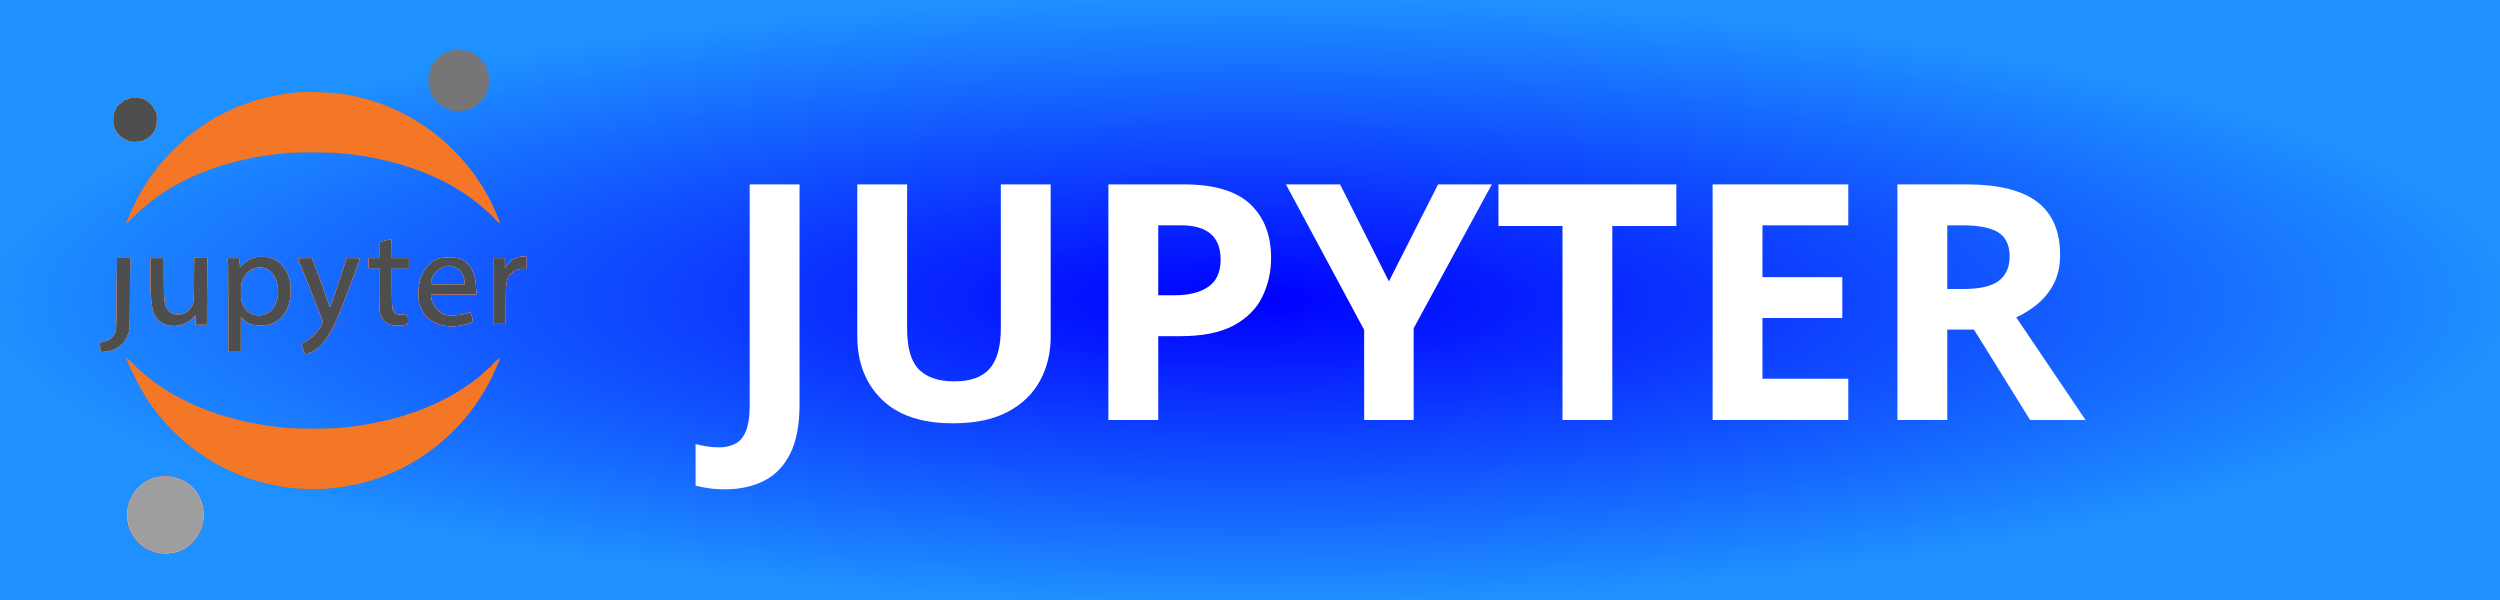
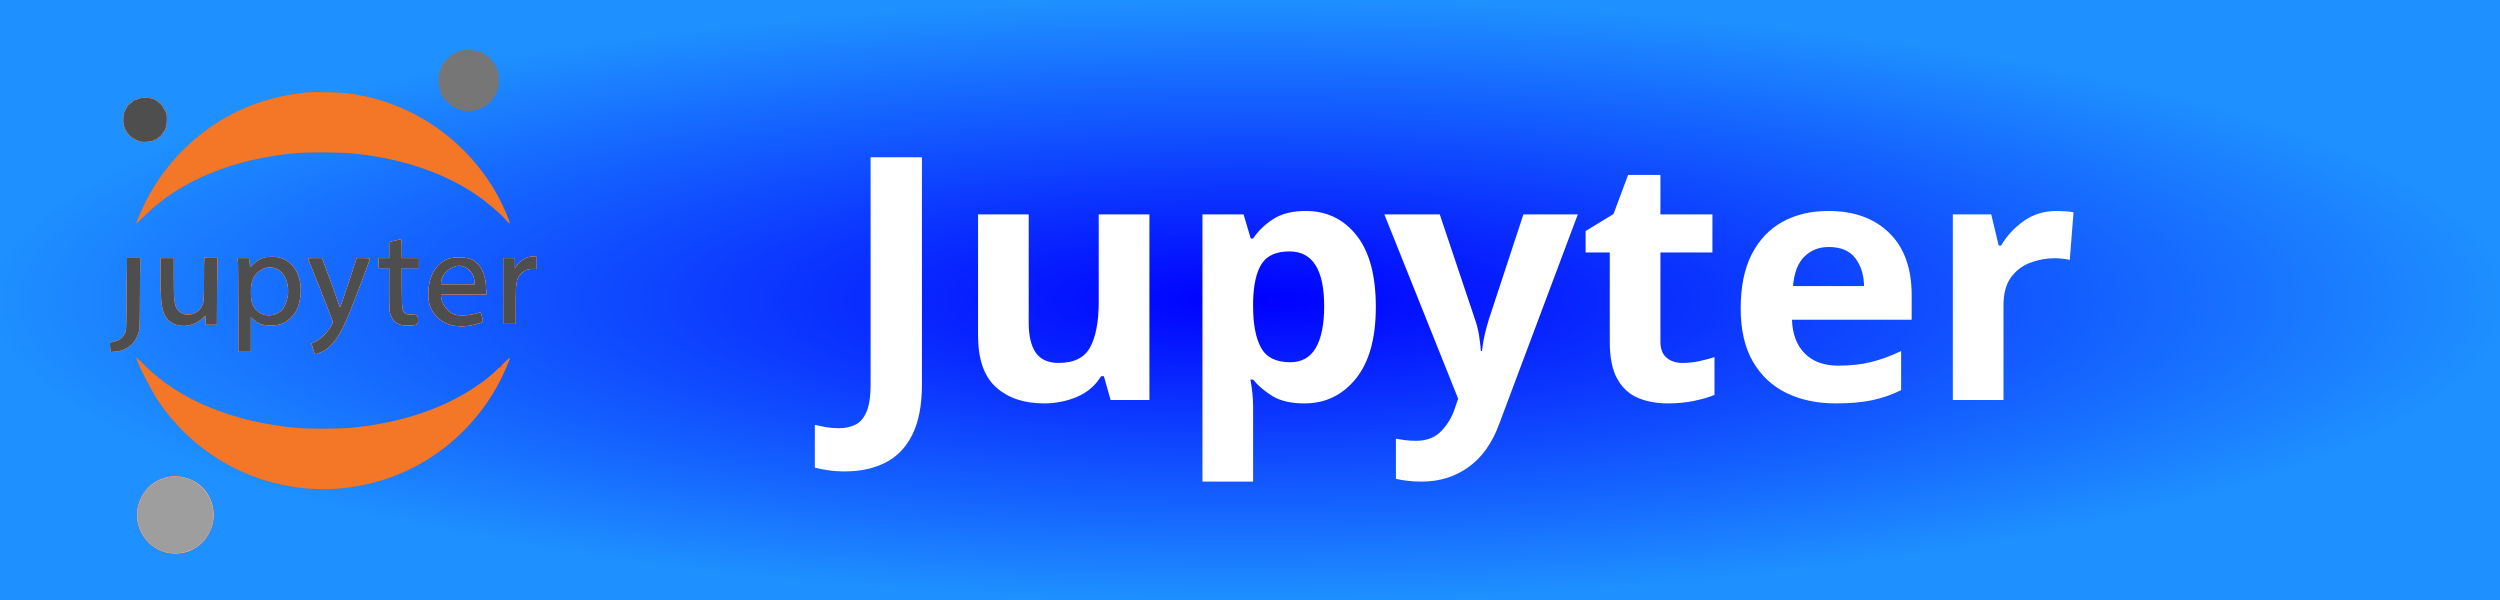
<svg xmlns="http://www.w3.org/2000/svg" width="125" height="30" role="img" aria-label="JUPYTER">
  <defs>
    <radialGradient id="boxFill" cx="50%" cy="50%" r="50%" fx="50%" fy="50%">
      <stop offset="0%" stop-color="#0000FF">
        <animate attributeName="stop-color" values="#1E90FF;#00BFFF;#87CEFA;#4682B4;#0000FF;#1E90FF" dur="4s" repeatCount="indefinite" />
      </stop>
      <stop offset="100%" stop-color="#1E90FF">
        <animate attributeName="stop-color" values="#00BFFF;#87CEFA;#4682B4;#5F9EA0;#1E90FF;#00BFFF" dur="4s" repeatCount="indefinite" />
      </stop>
    </radialGradient>
  </defs>
  <rect x="0" y="0" width="125" height="30" fill="url(#boxFill)" />
-   <g transform="translate(5, 2.5) scale(0.041)">
+   <g transform="translate(5.5, 2.5) scale(0.041)">
    <path fill-rule="evenodd" clip-rule="evenodd" d="M425.004 1.701C415.054 5.249 405.916 14.41 402.518 24.244C401.424 27.408 400.721 32.394 400.701 37.12C400.644 50.4 406.033 60.841 416.71 68.139C435.613 81.059 461.066 73.928 471.073 52.908C473.866 47.042 474.166 45.481 474.15 36.908C474.134 28.742 473.758 26.605 471.47 21.69C467.925 14.075 460.731 6.565 453.794 3.238C446.284 -0.365 432.812 -1.084 425.004 1.701ZM238.668 51.9C181.477 57.726 132.006 80.459 91.797 119.39C72.644 137.934 55.806 160.622 44.272 183.426C39.063 193.725 31.556 211.107 32.083 211.65C32.212 211.782 37.234 207.041 43.243 201.114C85.536 159.392 150.157 132.728 225.668 125.843C243.597 124.208 281.294 124.48 298.96 126.372C356.185 132.5 405.625 149.096 445.233 175.472C458.119 184.054 476.13 199.214 482.614 206.937C485.059 209.849 487.21 211.782 487.393 211.233C487.877 209.78 479.352 189.841 474.004 179.921C436.904 111.093 369.77 63.996 293.668 53.407C279.94 51.497 250.534 50.691 238.668 51.9ZM33.347 59.39C16.077 66 10.256 88.72 22.243 102.725C32.515 114.725 51.153 115.547 61.907 104.473C66.975 99.256 69.007 94.463 69.486 86.606C70.172 75.33 64.819 65.591 55.236 60.677C50.005 57.995 38.724 57.332 33.347 59.39ZM346.918 232.694L340.668 234.256V244.082V253.908H334.168H327.668V259.908V265.908H334.168H340.668L340.69 292.658C340.71 317.389 340.865 319.746 342.745 323.89C346.829 332.894 351.925 335.908 363.063 335.908C373.535 335.908 375.672 334.937 375.654 330.183C375.628 322.954 375.148 322.367 369.58 322.757C361.866 323.297 359.798 322.409 357.625 317.623C355.915 313.856 355.71 310.885 355.69 289.658L355.668 265.908H366.168H376.668V259.908V253.908H366.168H355.668V242.408C355.668 233.815 355.352 230.936 354.418 231.02C353.731 231.082 350.356 231.835 346.918 232.694ZM189.386 252.941C183.94 254.308 180.034 256.53 175.132 261.048L170.826 265.017L170.132 259.463L169.438 253.908H162.422H155.406L156.026 257.658C156.367 259.721 156.651 285.37 156.657 314.658L156.668 367.908H164.168H171.668V346.804V325.701L175.353 328.936C181.362 334.212 186.114 335.861 195.38 335.886C214.064 335.936 227.201 325.043 231.197 306.188C237.33 277.241 223.441 253.432 199.762 252.305C196.135 252.132 191.466 252.418 189.386 252.941ZM505.55 254.701C502.481 256.304 498.813 259.318 496.936 261.778L493.668 266.063V259.986V253.908H486.668H479.668V293.908V333.908H487.168H494.668V310.957C494.668 284.023 495.408 279.311 500.526 273.639C504.878 268.816 509.019 266.908 515.136 266.908H519.668V259.408V251.908H515.282C512.424 251.908 509.034 252.881 505.55 254.701ZM20.475 297.158C20.179 339.813 20.091 341.573 18.045 345.998C15.661 351.152 11.424 354.279 4.81 355.765C2.446 356.296 0.333 356.909 0.115 357.128C-0.104 357.347 -0 359.918 0.347 362.841L0.976 368.157L7.197 367.658C11.659 367.3 15.195 366.212 19.697 363.812C26.71 360.074 30.367 355.754 33.885 347.053C36.124 341.515 36.173 340.569 36.466 297.158L36.765 252.908H28.773H20.782L20.475 297.158ZM114.668 280.251C114.668 306.944 114.613 307.698 112.341 312.001C111.062 314.425 108.098 317.758 105.755 319.408C102.106 321.978 100.587 322.408 95.155 322.408C87.626 322.408 84.477 320.541 80.668 313.819C78.194 309.453 78.165 309.125 77.836 281.658L77.503 253.908H69.586H61.668L61.686 276.158C61.696 288.396 62.119 302.36 62.628 307.191C64.683 326.726 73.754 336.227 90.358 336.237C96.431 336.241 98.558 335.744 104.047 333.042C107.62 331.283 111.647 328.533 112.995 326.931C114.343 325.329 115.721 324.294 116.057 324.63C116.393 324.966 116.668 327.416 116.668 330.075V334.908H123.46H130.253L130.519 293.908L130.785 252.908H122.726H114.668V280.251ZM411.97 254.955C401.495 259.094 392.609 270.205 389.614 282.908C388.901 285.933 388.321 292.683 388.325 297.908C388.336 309.854 390.743 316.64 397.649 324.197C406.504 333.885 417.2 337.654 432.735 336.559C441.43 335.947 454.668 332.557 454.668 330.944C454.668 328.683 452.246 319.908 451.622 319.908C451.236 319.908 448.95 320.615 446.544 321.479C444.137 322.343 438.115 323.302 433.161 323.611C425.253 324.104 423.51 323.896 418.874 321.901C410.178 318.161 403.668 309.015 403.668 300.542V297.908H431.284H458.901L458.441 288.158C457.693 272.29 451.794 261.152 441.213 255.628C435.184 252.48 419.166 252.112 411.97 254.955ZM241.668 254.402C241.668 254.674 248.418 271.777 256.668 292.408C264.918 313.039 271.664 330.704 271.659 331.664C271.627 337.505 258.529 352.313 250.093 356.044C246.771 357.514 245.679 358.494 246.11 359.617C246.437 360.469 247.209 363.171 247.826 365.622C248.443 368.073 249.554 370.311 250.293 370.594C253.092 371.668 264.433 365.16 270.499 358.999C279.976 349.374 286.107 336.535 305.389 285.936C311.158 270.796 316.27 257.396 316.749 256.158C317.608 253.934 317.521 253.908 309.21 253.908H300.802L290.985 283.872C285.586 300.352 280.913 313.852 280.601 313.872C280.289 313.892 279.227 311.321 278.241 308.158C276.809 303.562 262.021 262.899 259.148 255.658C258.564 254.185 257.123 253.908 250.061 253.908C245.445 253.908 241.668 254.13 241.668 254.402ZM435.52 266.192C440.614 269.563 443.872 274.974 444.454 281.033L444.922 285.908H424.295H403.668L403.69 283.658C403.719 280.658 407.257 272.991 409.98 270.026C411.183 268.715 414.418 266.557 417.168 265.229C423.523 262.16 429.937 262.497 435.52 266.192ZM203.239 266.801C217.094 273.094 221.827 297.156 212.34 313.082C206.874 322.259 195.348 326.301 185.886 322.359C180.156 319.972 174.824 314.174 173.138 308.494C171.247 302.128 171.251 288.674 173.145 282.296C177.125 268.895 191.525 261.481 203.239 266.801ZM33.29 379.158C37.41 390.066 51.243 416.585 58.457 427.408C95.28 482.648 153.158 520.496 218.168 531.848C263.52 539.767 309.175 534.799 352.168 517.265C409.901 493.719 457.81 446.439 482.69 388.454C485.428 382.074 487.668 376.324 487.668 375.678C487.668 375.032 482.831 379.304 476.918 385.173C464.544 397.455 458.527 402.318 443.025 412.568C403.406 438.764 350.698 455.699 292.668 460.875C277.93 462.19 241.385 462.202 227.168 460.896C150.023 453.813 84.283 426.708 42.39 384.71C37.013 379.319 32.404 374.908 32.148 374.908C31.893 374.908 32.407 376.821 33.29 379.158ZM67.919 521.453C43.747 527.962 28.858 552.144 34.005 576.534C38.725 598.9 57.062 613.908 79.668 613.908C114.965 613.908 137.092 577.01 121.037 544.92C111.602 526.06 88.581 515.889 67.919 521.453Z" fill="#767677" />
    <path fill-rule="evenodd" clip-rule="evenodd" d="M238.668 51.9C181.477 57.726 132.006 80.459 91.797 119.39C72.644 137.934 55.806 160.622 44.272 183.426C39.063 193.725 31.556 211.107 32.083 211.65C32.212 211.782 37.234 207.041 43.243 201.114C85.536 159.392 150.157 132.728 225.668 125.843C243.597 124.208 281.294 124.48 298.96 126.372C356.185 132.5 405.625 149.096 445.233 175.472C458.119 184.054 476.13 199.214 482.614 206.937C485.059 209.849 487.21 211.782 487.393 211.233C487.877 209.78 479.352 189.841 474.004 179.921C436.904 111.093 369.77 63.996 293.668 53.407C279.94 51.497 250.534 50.691 238.668 51.9ZM35.125 59.515C33.659 60.275 32.123 60.689 31.71 60.434C31.298 60.179 29.207 61.531 27.064 63.439C24.921 65.346 22.884 66.907 22.537 66.907C22.19 66.908 20.626 69.44 19.06 72.534C16.649 77.299 16.227 79.302 16.298 85.636C16.357 90.864 16.801 93.378 17.775 93.995C18.541 94.48 18.819 94.884 18.392 94.893C17.138 94.917 20.702 101.096 23.699 104.093C27.775 108.169 35.102 111.728 39.926 111.976C45.504 112.262 53.668 110.931 53.668 109.735C53.668 109.215 54.114 109.066 54.66 109.403C55.205 109.74 56.78 108.887 58.16 107.507C59.539 106.128 60.668 105.304 60.668 105.676C60.668 106.048 61.446 105.24 62.396 103.881C63.347 102.521 64.791 100.628 65.605 99.674C68.015 96.851 69.474 90.345 69.312 83.147C69.183 77.399 68.74 75.856 66.296 72.658C64.72 70.596 63.79 68.908 64.229 68.908C64.911 68.908 63.128 67.198 56.977 61.954C52.88 58.462 39.939 57.017 35.125 59.515ZM346.918 232.694L340.668 234.256V244.082V253.908H334.168H327.668V259.908V265.908H334.168H340.668L340.69 292.658C340.71 317.389 340.865 319.746 342.745 323.89C346.829 332.894 351.925 335.908 363.063 335.908C373.191 335.908 375.672 334.879 375.654 330.683C375.624 323.504 375.059 322.908 368.274 322.908C360.882 322.908 358.15 321.306 356.712 316.129C356.139 314.062 355.677 302.071 355.674 289.158L355.668 265.908H366.168H376.668V259.908V253.908H366.168H355.668V242.408C355.668 233.815 355.352 230.936 354.418 231.02C353.731 231.082 350.356 231.835 346.918 232.694ZM189.386 252.941C183.94 254.308 180.034 256.53 175.132 261.048L170.826 265.017L170.132 259.463L169.438 253.908H162.422H155.406L156.026 257.658C156.367 259.721 156.651 285.37 156.657 314.658L156.668 367.908H164.168H171.668V346.721V325.534L174.418 328.062C180.65 333.791 184.568 335.312 194.131 335.716C205.131 336.181 212.025 333.987 219.081 327.776C227.166 320.659 231.197 311.542 232.318 297.839C234.398 272.393 220.75 253.304 199.762 252.305C196.135 252.132 191.466 252.418 189.386 252.941ZM505.828 254.516C502.609 256.12 499.263 258.869 497.132 261.659L493.668 266.196V260.052V253.908H486.668H479.668V293.908V333.908H487.168H494.668V310.957C494.668 284.023 495.408 279.311 500.526 273.639C504.878 268.816 509.019 266.908 515.136 266.908H519.668V259.408V251.908H515.364C512.731 251.908 509.03 252.92 505.828 254.516ZM20.475 297.158C20.179 339.813 20.091 341.573 18.045 345.998C15.661 351.152 11.424 354.279 4.81 355.765C2.446 356.296 0.333 356.909 0.115 357.128C-0.104 357.347 -0 359.918 0.347 362.841L0.976 368.157L7.197 367.658C11.659 367.3 15.195 366.212 19.697 363.812C26.71 360.074 30.367 355.754 33.885 347.053C36.124 341.515 36.173 340.569 36.466 297.158L36.765 252.908H28.773H20.782L20.475 297.158ZM115.335 253.575C114.968 253.941 114.668 266.106 114.668 280.607C114.668 302.142 114.384 307.651 113.12 310.676C107.637 323.8 90.311 327.173 82.305 316.676C78.433 311.6 77.668 305.263 77.668 278.272V253.908H69.668H61.668L61.695 275.658C61.74 311.341 63.573 321.613 71.269 329.305C78.998 337.029 92.805 338.577 104.153 332.99C107.668 331.259 111.668 328.508 113.042 326.876C114.415 325.243 115.793 323.908 116.103 323.908C116.414 323.908 116.668 326.383 116.668 329.408V334.908H123.46H130.253L130.519 293.908L130.785 252.908H123.393C119.328 252.908 115.701 253.208 115.335 253.575ZM411.97 254.955C397.273 260.762 388.661 275.978 388.325 296.735C388.131 308.663 390.582 316.057 397.256 323.687C408.861 336.953 427.787 340.4 449.918 333.276C455.247 331.561 455.096 331.916 453.481 324.917C452.434 320.383 452.049 319.852 450.231 320.438C439.576 323.876 427.395 324.793 420.284 322.692C411.982 320.239 403.668 309.156 403.668 300.542V297.908H431.302H458.935L458.426 288.158C457.591 272.171 451.748 261.127 441.213 255.628C435.184 252.48 419.166 252.112 411.97 254.955ZM242.134 255.802C242.465 256.844 249.246 273.828 257.202 293.544C265.158 313.259 271.664 330.294 271.659 331.399C271.63 337.427 258.747 352.216 250.25 355.975L245.831 357.929L247.574 364.11C248.533 367.51 249.852 370.469 250.506 370.687C251.16 370.905 254.567 369.74 258.077 368.097C271.101 362.003 280.302 349.06 292.004 320.371C298.891 303.49 316.668 256.445 316.668 255.103C316.668 254.278 314.235 253.908 308.802 253.908H300.935L291.052 283.872C285.616 300.351 280.913 313.851 280.601 313.872C280.289 313.892 279.23 311.321 278.248 308.158C276.681 303.111 268.64 280.932 261.028 260.658L258.493 253.908H250.013C242.146 253.908 241.577 254.045 242.134 255.802ZM433.693 265.158C439.622 268.157 443.803 274.259 444.435 280.838L444.922 285.908H424.295H403.668V283.376C403.668 276.792 409.639 268.762 417.127 265.275C423.463 262.324 428.027 262.292 433.693 265.158ZM203.239 266.801C216.71 272.919 221.609 295.195 213.159 311.908C210.395 317.376 208.475 319.189 202.65 321.831C190.886 327.167 176.791 320.798 173.138 308.494C171.247 302.128 171.251 288.674 173.145 282.296C177.152 268.805 191.447 261.445 203.239 266.801ZM33.29 379.158C37.41 390.066 51.243 416.585 58.457 427.408C95.28 482.648 153.158 520.496 218.168 531.848C263.52 539.767 309.175 534.799 352.168 517.265C409.901 493.719 457.81 446.439 482.69 388.454C485.428 382.074 487.668 376.324 487.668 375.678C487.668 375.032 482.831 379.304 476.918 385.173C464.544 397.455 458.527 402.318 443.025 412.568C403.406 438.764 350.698 455.699 292.668 460.875C277.93 462.19 241.385 462.202 227.168 460.896C150.023 453.813 84.283 426.708 42.39 384.71C37.013 379.319 32.404 374.908 32.148 374.908C31.893 374.908 32.407 376.821 33.29 379.158ZM67.933 521.45C59.569 523.702 52.602 527.762 46.679 533.833C28.372 552.6 28.55 581.985 47.083 600.48C58.97 612.342 75.528 616.699 92.208 612.356C114.58 606.53 129.607 582.931 125.764 559.658C122.597 540.478 109.761 526.293 91.198 521.458C83.94 519.567 74.933 519.564 67.933 521.45Z" fill="#F37726" />
    <path fill-rule="evenodd" clip-rule="evenodd" d="M35.125 59.515C33.659 60.275 32.123 60.689 31.71 60.434C31.298 60.179 29.207 61.531 27.064 63.439C24.921 65.346 22.884 66.907 22.537 66.907C22.19 66.908 20.626 69.44 19.06 72.534C16.649 77.299 16.227 79.302 16.298 85.636C16.357 90.864 16.801 93.378 17.775 93.995C18.541 94.48 18.819 94.884 18.392 94.893C17.138 94.917 20.702 101.096 23.699 104.093C27.775 108.169 35.102 111.728 39.926 111.976C45.504 112.262 53.668 110.931 53.668 109.735C53.668 109.215 54.114 109.066 54.66 109.403C55.205 109.74 56.78 108.887 58.16 107.507C59.539 106.128 60.668 105.304 60.668 105.676C60.668 106.048 61.446 105.24 62.396 103.881C63.347 102.521 64.791 100.628 65.605 99.674C68.015 96.851 69.474 90.345 69.312 83.147C69.183 77.399 68.74 75.856 66.296 72.658C64.72 70.596 63.79 68.908 64.229 68.908C64.911 68.908 63.128 67.198 56.977 61.954C52.88 58.462 39.939 57.017 35.125 59.515ZM346.918 232.694L340.668 234.256V244.082V253.908H334.168H327.668V259.908V265.908H334.168H340.668L340.69 292.658C340.71 317.389 340.865 319.746 342.745 323.89C346.829 332.894 351.925 335.908 363.063 335.908C373.191 335.908 375.672 334.879 375.654 330.683C375.624 323.504 375.059 322.908 368.274 322.908C360.882 322.908 358.15 321.306 356.712 316.129C356.139 314.062 355.677 302.071 355.674 289.158L355.668 265.908H366.168H376.668V259.908V253.908H366.168H355.668V242.408C355.668 233.815 355.352 230.936 354.418 231.02C353.731 231.082 350.356 231.835 346.918 232.694ZM189.386 252.941C183.94 254.308 180.034 256.53 175.132 261.048L170.826 265.017L170.132 259.463L169.438 253.908H162.422H155.406L156.026 257.658C156.367 259.721 156.651 285.37 156.657 314.658L156.668 367.908H164.168H171.668V346.721V325.534L174.418 328.062C180.65 333.791 184.568 335.312 194.131 335.716C205.131 336.181 212.025 333.987 219.081 327.776C227.166 320.659 231.197 311.542 232.318 297.839C234.398 272.393 220.75 253.304 199.762 252.305C196.135 252.132 191.466 252.418 189.386 252.941ZM505.828 254.516C502.609 256.12 499.263 258.869 497.132 261.659L493.668 266.196V260.052V253.908H486.668H479.668V293.908V333.908H487.168H494.668V310.957C494.668 284.023 495.408 279.311 500.526 273.639C504.878 268.816 509.019 266.908 515.136 266.908H519.668V259.408V251.908H515.364C512.731 251.908 509.03 252.92 505.828 254.516ZM20.475 297.158C20.179 339.813 20.091 341.573 18.045 345.998C15.661 351.152 11.424 354.279 4.81 355.765C2.446 356.296 0.333 356.909 0.115 357.128C-0.104 357.347 -0 359.918 0.347 362.841L0.976 368.157L7.197 367.658C11.659 367.3 15.195 366.212 19.697 363.812C26.71 360.074 30.367 355.754 33.885 347.053C36.124 341.515 36.173 340.569 36.466 297.158L36.765 252.908H28.773H20.782L20.475 297.158ZM115.335 253.575C114.968 253.941 114.668 266.106 114.668 280.607C114.668 302.142 114.384 307.651 113.12 310.676C107.637 323.8 90.311 327.173 82.305 316.676C78.433 311.6 77.668 305.263 77.668 278.272V253.908H69.668H61.668L61.695 275.658C61.74 311.341 63.573 321.613 71.269 329.305C78.998 337.029 92.805 338.577 104.153 332.99C107.668 331.259 111.668 328.508 113.042 326.876C114.415 325.243 115.793 323.908 116.103 323.908C116.414 323.908 116.668 326.383 116.668 329.408V334.908H123.46H130.253L130.519 293.908L130.785 252.908H123.393C119.328 252.908 115.701 253.208 115.335 253.575ZM411.97 254.955C397.273 260.762 388.661 275.978 388.325 296.735C388.131 308.663 390.582 316.057 397.256 323.687C408.861 336.953 427.787 340.4 449.918 333.276C455.247 331.561 455.096 331.916 453.481 324.917C452.434 320.383 452.049 319.852 450.231 320.438C439.576 323.876 427.395 324.793 420.284 322.692C411.982 320.239 403.668 309.156 403.668 300.542V297.908H431.302H458.935L458.426 288.158C457.591 272.171 451.748 261.127 441.213 255.628C435.184 252.48 419.166 252.112 411.97 254.955ZM242.134 255.802C242.465 256.844 249.246 273.828 257.202 293.544C265.158 313.259 271.664 330.294 271.659 331.399C271.63 337.427 258.747 352.216 250.25 355.975L245.831 357.929L247.574 364.11C248.533 367.51 249.852 370.469 250.506 370.687C251.16 370.905 254.567 369.74 258.077 368.097C271.101 362.003 280.302 349.06 292.004 320.371C298.891 303.49 316.668 256.445 316.668 255.103C316.668 254.278 314.235 253.908 308.802 253.908H300.935L291.052 283.872C285.616 300.351 280.913 313.851 280.601 313.872C280.289 313.892 279.23 311.321 278.248 308.158C276.681 303.111 268.64 280.932 261.028 260.658L258.493 253.908H250.013C242.146 253.908 241.577 254.045 242.134 255.802ZM433.693 265.158C439.622 268.157 443.803 274.259 444.435 280.838L444.922 285.908H424.295H403.668V283.376C403.668 276.792 409.639 268.762 417.127 265.275C423.463 262.324 428.027 262.292 433.693 265.158ZM203.239 266.801C216.71 272.919 221.609 295.195 213.159 311.908C210.395 317.376 208.475 319.189 202.65 321.831C190.886 327.167 176.791 320.798 173.138 308.494C171.247 302.128 171.251 288.674 173.145 282.296C177.152 268.805 191.447 261.445 203.239 266.801ZM475.54 386.658C474.297 388.244 474.332 388.279 475.918 387.036C477.584 385.729 478.113 384.908 477.29 384.908C477.083 384.908 476.295 385.696 475.54 386.658ZM67.933 521.45C59.569 523.702 52.602 527.762 46.679 533.833C28.372 552.6 28.55 581.985 47.083 600.48C58.97 612.342 75.528 616.699 92.208 612.356C114.58 606.53 129.607 582.931 125.764 559.658C122.597 540.478 109.761 526.293 91.198 521.458C83.94 519.567 74.933 519.564 67.933 521.45Z" fill="#FF5500" />
    <path fill-rule="evenodd" clip-rule="evenodd" d="M35.125 59.515C33.659 60.275 32.123 60.689 31.71 60.434C31.298 60.179 29.207 61.531 27.064 63.439C24.921 65.346 22.884 66.907 22.537 66.907C22.19 66.908 20.626 69.44 19.06 72.534C16.649 77.299 16.227 79.302 16.298 85.636C16.357 90.864 16.801 93.378 17.775 93.995C18.541 94.48 18.819 94.884 18.392 94.893C17.138 94.917 20.702 101.096 23.699 104.093C27.775 108.169 35.102 111.728 39.926 111.976C45.504 112.262 53.668 110.931 53.668 109.735C53.668 109.215 54.114 109.066 54.66 109.403C55.205 109.74 56.78 108.887 58.16 107.507C59.539 106.128 60.668 105.304 60.668 105.676C60.668 106.048 61.446 105.24 62.396 103.881C63.347 102.521 64.791 100.628 65.605 99.674C68.015 96.851 69.474 90.345 69.312 83.147C69.183 77.399 68.74 75.856 66.296 72.658C64.72 70.596 63.79 68.908 64.229 68.908C64.911 68.908 63.128 67.198 56.977 61.954C52.88 58.462 39.939 57.017 35.125 59.515ZM346.918 232.694L340.668 234.256V244.082V253.908H334.168H327.668V259.908V265.908H334.168H340.668L340.69 292.658C340.71 317.389 340.865 319.746 342.745 323.89C346.829 332.894 351.925 335.908 363.063 335.908C373.191 335.908 375.672 334.879 375.654 330.683C375.624 323.504 375.059 322.908 368.274 322.908C360.882 322.908 358.15 321.306 356.712 316.129C356.139 314.062 355.677 302.071 355.674 289.158L355.668 265.908H366.168H376.668V259.908V253.908H366.168H355.668V242.408C355.668 233.815 355.352 230.936 354.418 231.02C353.731 231.082 350.356 231.835 346.918 232.694ZM189.386 252.941C183.94 254.308 180.034 256.53 175.132 261.048L170.826 265.017L170.132 259.463L169.438 253.908H162.422H155.406L156.026 257.658C156.367 259.721 156.651 285.37 156.657 314.658L156.668 367.908H164.168H171.668V346.721V325.534L174.418 328.062C180.65 333.791 184.568 335.312 194.131 335.716C205.131 336.181 212.025 333.987 219.081 327.776C227.166 320.659 231.197 311.542 232.318 297.839C234.398 272.393 220.75 253.304 199.762 252.305C196.135 252.132 191.466 252.418 189.386 252.941ZM505.828 254.516C502.609 256.12 499.263 258.869 497.132 261.659L493.668 266.196V260.052V253.908H486.668H479.668V293.908V333.908H487.168H494.668V310.957C494.668 284.023 495.408 279.311 500.526 273.639C504.878 268.816 509.019 266.908 515.136 266.908H519.668V259.408V251.908H515.364C512.731 251.908 509.03 252.92 505.828 254.516ZM20.475 297.158C20.179 339.813 20.091 341.573 18.045 345.998C15.661 351.152 11.424 354.279 4.81 355.765C2.446 356.296 0.333 356.909 0.115 357.128C-0.104 357.347 -0 359.918 0.347 362.841L0.976 368.157L7.197 367.658C11.659 367.3 15.195 366.212 19.697 363.812C26.71 360.074 30.367 355.754 33.885 347.053C36.124 341.515 36.173 340.569 36.466 297.158L36.765 252.908H28.773H20.782L20.475 297.158ZM115.335 253.575C114.968 253.941 114.668 266.106 114.668 280.607C114.668 302.142 114.384 307.651 113.12 310.676C107.637 323.8 90.311 327.173 82.305 316.676C78.433 311.6 77.668 305.263 77.668 278.272V253.908H69.668H61.668L61.695 275.658C61.74 311.341 63.573 321.613 71.269 329.305C78.998 337.029 92.805 338.577 104.153 332.99C107.668 331.259 111.668 328.508 113.042 326.876C114.415 325.243 115.793 323.908 116.103 323.908C116.414 323.908 116.668 326.383 116.668 329.408V334.908H123.46H130.253L130.519 293.908L130.785 252.908H123.393C119.328 252.908 115.701 253.208 115.335 253.575ZM411.97 254.955C397.273 260.762 388.661 275.978 388.325 296.735C388.131 308.663 390.582 316.057 397.256 323.687C408.861 336.953 427.787 340.4 449.918 333.276C455.247 331.561 455.096 331.916 453.481 324.917C452.434 320.383 452.049 319.852 450.231 320.438C439.576 323.876 427.395 324.793 420.284 322.692C411.982 320.239 403.668 309.156 403.668 300.542V297.908H431.302H458.935L458.426 288.158C457.591 272.171 451.748 261.127 441.213 255.628C435.184 252.48 419.166 252.112 411.97 254.955ZM242.134 255.802C242.465 256.844 249.246 273.828 257.202 293.544C265.158 313.259 271.664 330.294 271.659 331.399C271.63 337.427 258.747 352.216 250.25 355.975L245.831 357.929L247.574 364.11C248.533 367.51 249.852 370.469 250.506 370.687C251.16 370.905 254.567 369.74 258.077 368.097C271.101 362.003 280.302 349.06 292.004 320.371C298.891 303.49 316.668 256.445 316.668 255.103C316.668 254.278 314.235 253.908 308.802 253.908H300.935L291.052 283.872C285.616 300.351 280.913 313.851 280.601 313.872C280.289 313.892 279.23 311.321 278.248 308.158C276.681 303.111 268.64 280.932 261.028 260.658L258.493 253.908H250.013C242.146 253.908 241.577 254.045 242.134 255.802ZM433.693 265.158C439.622 268.157 443.803 274.259 444.435 280.838L444.922 285.908H424.295H403.668V283.376C403.668 276.792 409.639 268.762 417.127 265.275C423.463 262.324 428.027 262.292 433.693 265.158ZM203.239 266.801C216.71 272.919 221.609 295.195 213.159 311.908C210.395 317.376 208.475 319.189 202.65 321.831C190.886 327.167 176.791 320.798 173.138 308.494C171.247 302.128 171.251 288.674 173.145 282.296C177.152 268.805 191.447 261.445 203.239 266.801ZM475.54 386.658C474.297 388.244 474.332 388.279 475.918 387.036C477.584 385.729 478.113 384.908 477.29 384.908C477.083 384.908 476.295 385.696 475.54 386.658ZM67.933 521.45C59.569 523.702 52.602 527.762 46.679 533.833C28.372 552.6 28.55 581.985 47.083 600.48C58.97 612.342 75.528 616.699 92.208 612.356C114.58 606.53 129.607 582.931 125.764 559.658C122.597 540.478 109.761 526.293 91.198 521.458C83.94 519.567 74.933 519.564 67.933 521.45Z" fill="#FF0000" />
    <path fill-rule="evenodd" clip-rule="evenodd" d="M35.125 59.515C33.659 60.275 32.123 60.689 31.71 60.434C31.298 60.179 29.207 61.531 27.064 63.439C24.921 65.346 22.884 66.907 22.537 66.907C22.19 66.908 20.626 69.44 19.06 72.534C16.649 77.299 16.227 79.302 16.298 85.636C16.357 90.864 16.801 93.378 17.775 93.995C18.541 94.48 18.819 94.884 18.392 94.893C17.138 94.917 20.702 101.096 23.699 104.093C27.775 108.169 35.102 111.728 39.926 111.976C45.504 112.262 53.668 110.931 53.668 109.735C53.668 109.215 54.114 109.066 54.66 109.403C55.205 109.74 56.78 108.887 58.16 107.507C59.539 106.128 60.668 105.304 60.668 105.676C60.668 106.048 61.446 105.24 62.396 103.881C63.347 102.521 64.791 100.628 65.605 99.674C68.015 96.851 69.474 90.345 69.312 83.147C69.183 77.399 68.74 75.856 66.296 72.658C64.72 70.596 63.79 68.908 64.229 68.908C64.911 68.908 63.128 67.198 56.977 61.954C52.88 58.462 39.939 57.017 35.125 59.515ZM346.918 232.694L340.668 234.256V244.082V253.908H334.168H327.668V259.908V265.908H334.168H340.668L340.69 292.658C340.71 317.389 340.865 319.746 342.745 323.89C346.829 332.894 351.925 335.908 363.063 335.908C373.191 335.908 375.672 334.879 375.654 330.683C375.624 323.504 375.059 322.908 368.274 322.908C360.882 322.908 358.15 321.306 356.712 316.129C356.139 314.062 355.677 302.071 355.674 289.158L355.668 265.908H366.168H376.668V259.908V253.908H366.168H355.668V242.408C355.668 233.815 355.352 230.936 354.418 231.02C353.731 231.082 350.356 231.835 346.918 232.694ZM189.386 252.941C183.94 254.308 180.034 256.53 175.132 261.048L170.826 265.017L170.132 259.463L169.438 253.908H162.422H155.406L156.026 257.658C156.367 259.721 156.651 285.37 156.657 314.658L156.668 367.908H164.168H171.668V346.721V325.534L174.418 328.062C180.65 333.791 184.568 335.312 194.131 335.716C205.131 336.181 212.025 333.987 219.081 327.776C227.166 320.659 231.197 311.542 232.318 297.839C234.398 272.393 220.75 253.304 199.762 252.305C196.135 252.132 191.466 252.418 189.386 252.941ZM505.828 254.516C502.609 256.12 499.263 258.869 497.132 261.659L493.668 266.196V260.052V253.908H486.668H479.668V293.908V333.908H487.168H494.668V310.957C494.668 284.023 495.408 279.311 500.526 273.639C504.878 268.816 509.019 266.908 515.136 266.908H519.668V259.408V251.908H515.364C512.731 251.908 509.03 252.92 505.828 254.516ZM20.475 297.158C20.179 339.813 20.091 341.573 18.045 345.998C15.661 351.152 11.424 354.279 4.81 355.765C2.446 356.296 0.333 356.909 0.115 357.128C-0.104 357.347 -0 359.918 0.347 362.841L0.976 368.157L7.197 367.658C11.659 367.3 15.195 366.212 19.697 363.812C26.71 360.074 30.367 355.754 33.885 347.053C36.124 341.515 36.173 340.569 36.466 297.158L36.765 252.908H28.773H20.782L20.475 297.158ZM115.335 253.575C114.968 253.941 114.668 266.106 114.668 280.607C114.668 302.142 114.384 307.651 113.12 310.676C107.637 323.8 90.311 327.173 82.305 316.676C78.433 311.6 77.668 305.263 77.668 278.272V253.908H69.668H61.668L61.695 275.658C61.74 311.341 63.573 321.613 71.269 329.305C78.998 337.029 92.805 338.577 104.153 332.99C107.668 331.259 111.668 328.508 113.042 326.876C114.415 325.243 115.793 323.908 116.103 323.908C116.414 323.908 116.668 326.383 116.668 329.408V334.908H123.46H130.253L130.519 293.908L130.785 252.908H123.393C119.328 252.908 115.701 253.208 115.335 253.575ZM411.97 254.955C397.273 260.762 388.661 275.978 388.325 296.735C388.131 308.663 390.582 316.057 397.256 323.687C408.861 336.953 427.787 340.4 449.918 333.276C455.247 331.561 455.096 331.916 453.481 324.917C452.434 320.383 452.049 319.852 450.231 320.438C439.576 323.876 427.395 324.793 420.284 322.692C411.982 320.239 403.668 309.156 403.668 300.542V297.908H431.302H458.935L458.426 288.158C457.591 272.171 451.748 261.127 441.213 255.628C435.184 252.48 419.166 252.112 411.97 254.955ZM242.134 255.802C242.465 256.844 249.246 273.828 257.202 293.544C265.158 313.259 271.664 330.294 271.659 331.399C271.63 337.427 258.747 352.216 250.25 355.975L245.831 357.929L247.574 364.11C248.533 367.51 249.852 370.469 250.506 370.687C251.16 370.905 254.567 369.74 258.077 368.097C271.101 362.003 280.302 349.06 292.004 320.371C298.891 303.49 316.668 256.445 316.668 255.103C316.668 254.278 314.235 253.908 308.802 253.908H300.935L291.052 283.872C285.616 300.351 280.913 313.851 280.601 313.872C280.289 313.892 279.23 311.321 278.248 308.158C276.681 303.111 268.64 280.932 261.028 260.658L258.493 253.908H250.013C242.146 253.908 241.577 254.045 242.134 255.802ZM433.693 265.158C439.622 268.157 443.803 274.259 444.435 280.838L444.922 285.908H424.295H403.668V283.376C403.668 276.792 409.639 268.762 417.127 265.275C423.463 262.324 428.027 262.292 433.693 265.158ZM203.239 266.801C216.71 272.919 221.609 295.195 213.159 311.908C210.395 317.376 208.475 319.189 202.65 321.831C190.886 327.167 176.791 320.798 173.138 308.494C171.247 302.128 171.251 288.674 173.145 282.296C177.152 268.805 191.447 261.445 203.239 266.801ZM67.933 521.45C59.569 523.702 52.602 527.762 46.679 533.833C28.372 552.6 28.55 581.985 47.083 600.48C58.97 612.342 75.528 616.699 92.208 612.356C114.58 606.53 129.607 582.931 125.764 559.658C122.597 540.478 109.761 526.293 91.198 521.458C83.94 519.567 74.933 519.564 67.933 521.45Z" fill="white" />
    <path fill-rule="evenodd" clip-rule="evenodd" d="M35.125 59.515C33.659 60.275 32.123 60.689 31.71 60.434C31.298 60.179 29.207 61.531 27.064 63.439C24.921 65.346 22.884 66.907 22.537 66.907C22.19 66.908 20.626 69.44 19.06 72.534C16.649 77.299 16.227 79.302 16.298 85.636C16.357 90.864 16.801 93.378 17.775 93.995C18.541 94.48 18.819 94.884 18.392 94.893C17.138 94.917 20.702 101.096 23.699 104.093C27.775 108.169 35.102 111.728 39.926 111.976C45.504 112.262 53.668 110.931 53.668 109.735C53.668 109.215 54.114 109.066 54.66 109.403C55.205 109.74 56.78 108.887 58.16 107.507C59.539 106.128 60.668 105.304 60.668 105.676C60.668 106.048 61.446 105.24 62.396 103.881C63.347 102.521 64.791 100.628 65.605 99.674C68.015 96.851 69.474 90.345 69.312 83.147C69.183 77.399 68.74 75.856 66.296 72.658C64.72 70.596 63.79 68.908 64.229 68.908C64.911 68.908 63.128 67.198 56.977 61.954C52.88 58.462 39.939 57.017 35.125 59.515ZM346.918 232.694L340.668 234.256V244.082V253.908H334.168H327.668V259.908V265.908H334.168H340.668L340.69 292.658C340.71 317.389 340.865 319.746 342.745 323.89C346.829 332.894 351.925 335.908 363.063 335.908C373.191 335.908 375.672 334.879 375.654 330.683C375.624 323.504 375.059 322.908 368.274 322.908C360.882 322.908 358.15 321.306 356.712 316.129C356.139 314.062 355.677 302.071 355.674 289.158L355.668 265.908H366.168H376.668V259.908V253.908H366.168H355.668V242.408C355.668 233.815 355.352 230.936 354.418 231.02C353.731 231.082 350.356 231.835 346.918 232.694ZM189.386 252.941C183.94 254.308 180.034 256.53 175.132 261.048L170.826 265.017L170.132 259.463L169.438 253.908H162.422H155.406L156.026 257.658C156.367 259.721 156.651 285.37 156.657 314.658L156.668 367.908H164.168H171.668V346.721V325.534L174.418 328.062C180.65 333.791 184.568 335.312 194.131 335.716C205.131 336.181 212.025 333.987 219.081 327.776C227.166 320.659 231.197 311.542 232.318 297.839C234.398 272.393 220.75 253.304 199.762 252.305C196.135 252.132 191.466 252.418 189.386 252.941ZM505.828 254.516C502.609 256.12 499.263 258.869 497.132 261.659L493.668 266.196V260.052V253.908H486.668H479.668V293.908V333.908H487.168H494.668V310.957C494.668 284.023 495.408 279.311 500.526 273.639C504.878 268.816 509.019 266.908 515.136 266.908H519.668V259.408V251.908H515.364C512.731 251.908 509.03 252.92 505.828 254.516ZM20.475 297.158C20.179 339.813 20.091 341.573 18.045 345.998C15.661 351.152 11.424 354.279 4.81 355.765C2.446 356.296 0.333 356.909 0.115 357.128C-0.104 357.347 -0 359.918 0.347 362.841L0.976 368.157L7.197 367.658C11.659 367.3 15.195 366.212 19.697 363.812C26.71 360.074 30.367 355.754 33.885 347.053C36.124 341.515 36.173 340.569 36.466 297.158L36.765 252.908H28.773H20.782L20.475 297.158ZM115.335 253.575C114.968 253.941 114.668 266.106 114.668 280.607C114.668 302.142 114.384 307.651 113.12 310.676C107.637 323.8 90.311 327.173 82.305 316.676C78.433 311.6 77.668 305.263 77.668 278.272V253.908H69.668H61.668L61.695 275.658C61.74 311.341 63.573 321.613 71.269 329.305C78.998 337.029 92.805 338.577 104.153 332.99C107.668 331.259 111.668 328.508 113.042 326.876C114.415 325.243 115.793 323.908 116.103 323.908C116.414 323.908 116.668 326.383 116.668 329.408V334.908H123.46H130.253L130.519 293.908L130.785 252.908H123.393C119.328 252.908 115.701 253.208 115.335 253.575ZM411.97 254.955C397.273 260.762 388.661 275.978 388.325 296.735C388.131 308.663 390.582 316.057 397.256 323.687C408.861 336.953 427.787 340.4 449.918 333.276C455.247 331.561 455.096 331.916 453.481 324.917C452.434 320.383 452.049 319.852 450.231 320.438C439.576 323.876 427.395 324.793 420.284 322.692C411.982 320.239 403.668 309.156 403.668 300.542V297.908H431.302H458.935L458.426 288.158C457.591 272.171 451.748 261.127 441.213 255.628C435.184 252.48 419.166 252.112 411.97 254.955ZM242.134 255.802C242.465 256.844 249.246 273.828 257.202 293.544C265.158 313.259 271.664 330.294 271.659 331.399C271.63 337.427 258.747 352.216 250.25 355.975L245.831 357.929L247.574 364.11C248.533 367.51 249.852 370.469 250.506 370.687C251.16 370.905 254.567 369.74 258.077 368.097C271.101 362.003 280.302 349.06 292.004 320.371C298.891 303.49 316.668 256.445 316.668 255.103C316.668 254.278 314.235 253.908 308.802 253.908H300.935L291.052 283.872C285.616 300.351 280.913 313.851 280.601 313.872C280.289 313.892 279.23 311.321 278.248 308.158C276.681 303.111 268.64 280.932 261.028 260.658L258.493 253.908H250.013C242.146 253.908 241.577 254.045 242.134 255.802ZM433.693 265.158C439.622 268.157 443.803 274.259 444.435 280.838L444.922 285.908H424.295H403.668V283.376C403.668 276.792 409.639 268.762 417.127 265.275C423.463 262.324 428.027 262.292 433.693 265.158ZM203.239 266.801C216.71 272.919 221.609 295.195 213.159 311.908C210.395 317.376 208.475 319.189 202.65 321.831C190.886 327.167 176.791 320.798 173.138 308.494C171.247 302.128 171.251 288.674 173.145 282.296C177.152 268.805 191.447 261.445 203.239 266.801ZM67.773 521.491C59.833 523.625 52.926 527.702 46.694 533.931C28.38 552.235 28.554 581.989 47.083 600.48C56.269 609.646 66.462 613.834 79.708 613.884C108.251 613.99 129.996 588.651 125.767 560.212C121.625 532.37 94.548 514.29 67.773 521.491Z" fill="#9E9E9E" />
    <path fill-rule="evenodd" clip-rule="evenodd" d="M35.125 59.515C33.659 60.275 32.123 60.689 31.71 60.434C31.298 60.179 29.207 61.531 27.064 63.439C24.921 65.346 22.884 66.907 22.537 66.907C22.19 66.908 20.626 69.44 19.06 72.534C16.649 77.299 16.227 79.302 16.298 85.636C16.357 90.864 16.801 93.378 17.775 93.995C18.541 94.48 18.819 94.884 18.392 94.893C17.138 94.917 20.702 101.096 23.699 104.093C27.775 108.169 35.102 111.728 39.926 111.976C45.504 112.262 53.668 110.931 53.668 109.735C53.668 109.215 54.114 109.066 54.66 109.403C55.205 109.74 56.78 108.887 58.16 107.507C59.539 106.128 60.668 105.304 60.668 105.676C60.668 106.048 61.446 105.24 62.396 103.881C63.347 102.521 64.791 100.628 65.605 99.674C68.015 96.851 69.474 90.345 69.312 83.147C69.183 77.399 68.74 75.856 66.296 72.658C64.72 70.596 63.79 68.908 64.229 68.908C64.911 68.908 63.128 67.198 56.977 61.954C52.88 58.462 39.939 57.017 35.125 59.515ZM346.918 232.694L340.668 234.256V244.082V253.908H334.168H327.668V259.908V265.908H334.168H340.668L340.69 292.658C340.71 317.389 340.865 319.746 342.745 323.89C346.829 332.894 351.925 335.908 363.063 335.908C373.191 335.908 375.672 334.879 375.654 330.683C375.624 323.504 375.059 322.908 368.274 322.908C360.882 322.908 358.15 321.306 356.712 316.129C356.139 314.062 355.677 302.071 355.674 289.158L355.668 265.908H366.168H376.668V259.908V253.908H366.168H355.668V242.408C355.668 233.815 355.352 230.936 354.418 231.02C353.731 231.082 350.356 231.835 346.918 232.694ZM189.386 252.941C183.94 254.308 180.034 256.53 175.132 261.048L170.826 265.017L170.132 259.463L169.438 253.908H162.422H155.406L156.026 257.658C156.367 259.721 156.651 285.37 156.657 314.658L156.668 367.908H164.168H171.668V346.721V325.534L174.418 328.062C180.65 333.791 184.568 335.312 194.131 335.716C205.131 336.181 212.025 333.987 219.081 327.776C227.166 320.659 231.197 311.542 232.318 297.839C234.398 272.393 220.75 253.304 199.762 252.305C196.135 252.132 191.466 252.418 189.386 252.941ZM505.828 254.516C502.609 256.12 499.263 258.869 497.132 261.659L493.668 266.196V260.052V253.908H486.668H479.668V293.908V333.908H487.168H494.668V310.957C494.668 284.023 495.408 279.311 500.526 273.639C504.878 268.816 509.019 266.908 515.136 266.908H519.668V259.408V251.908H515.364C512.731 251.908 509.03 252.92 505.828 254.516ZM20.475 297.158C20.179 339.813 20.091 341.573 18.045 345.998C15.661 351.152 11.424 354.279 4.81 355.765C2.446 356.296 0.333 356.909 0.115 357.128C-0.104 357.347 -0 359.918 0.347 362.841L0.976 368.157L7.197 367.658C11.659 367.3 15.195 366.212 19.697 363.812C26.71 360.074 30.367 355.754 33.885 347.053C36.124 341.515 36.173 340.569 36.466 297.158L36.765 252.908H28.773H20.782L20.475 297.158ZM115.335 253.575C114.968 253.941 114.668 266.106 114.668 280.607C114.668 302.142 114.384 307.651 113.12 310.676C107.637 323.8 90.311 327.173 82.305 316.676C78.433 311.6 77.668 305.263 77.668 278.272V253.908H69.668H61.668L61.695 275.658C61.74 311.341 63.573 321.613 71.269 329.305C78.998 337.029 92.805 338.577 104.153 332.99C107.668 331.259 111.668 328.508 113.042 326.876C114.415 325.243 115.793 323.908 116.103 323.908C116.414 323.908 116.668 326.383 116.668 329.408V334.908H123.46H130.253L130.519 293.908L130.785 252.908H123.393C119.328 252.908 115.701 253.208 115.335 253.575ZM411.97 254.955C397.273 260.762 388.661 275.978 388.325 296.735C388.131 308.663 390.582 316.057 397.256 323.687C408.861 336.953 427.787 340.4 449.918 333.276C455.247 331.561 455.096 331.916 453.481 324.917C452.434 320.383 452.049 319.852 450.231 320.438C439.576 323.876 427.395 324.793 420.284 322.692C411.982 320.239 403.668 309.156 403.668 300.542V297.908H431.302H458.935L458.426 288.158C457.591 272.171 451.748 261.127 441.213 255.628C435.184 252.48 419.166 252.112 411.97 254.955ZM242.134 255.802C242.465 256.844 249.246 273.828 257.202 293.544C265.158 313.259 271.664 330.294 271.659 331.399C271.63 337.427 258.747 352.216 250.25 355.975L245.831 357.929L247.574 364.11C248.533 367.51 249.852 370.469 250.506 370.687C251.16 370.905 254.567 369.74 258.077 368.097C271.101 362.003 280.302 349.06 292.004 320.371C298.891 303.49 316.668 256.445 316.668 255.103C316.668 254.278 314.235 253.908 308.802 253.908H300.935L291.052 283.872C285.616 300.351 280.913 313.851 280.601 313.872C280.289 313.892 279.23 311.321 278.248 308.158C276.681 303.111 268.64 280.932 261.028 260.658L258.493 253.908H250.013C242.146 253.908 241.577 254.045 242.134 255.802ZM433.693 265.158C439.622 268.157 443.803 274.259 444.435 280.838L444.922 285.908H424.295H403.668V283.376C403.668 276.792 409.639 268.762 417.127 265.275C423.463 262.324 428.027 262.292 433.693 265.158ZM203.239 266.801C216.71 272.919 221.609 295.195 213.159 311.908C210.395 317.376 208.475 319.189 202.65 321.831C190.886 327.167 176.791 320.798 173.138 308.494C171.247 302.128 171.251 288.674 173.145 282.296C177.152 268.805 191.447 261.445 203.239 266.801Z" fill="#4E4E4E" />
  </g>
-   <text transform="scale(0.1)" x="360" y="210" fill="#fff" font-size="165" font-weight="600" font-family="Tahoma, Geneva, sans-serif">
-         JUPYTER
+   <text transform="scale(0.1)" x="420" y="200" fill="#fff" font-size="170" font-weight="600" font-family="Tahoma, Geneva, sans-serif">
+         Jupyter
    </text>
</svg>
